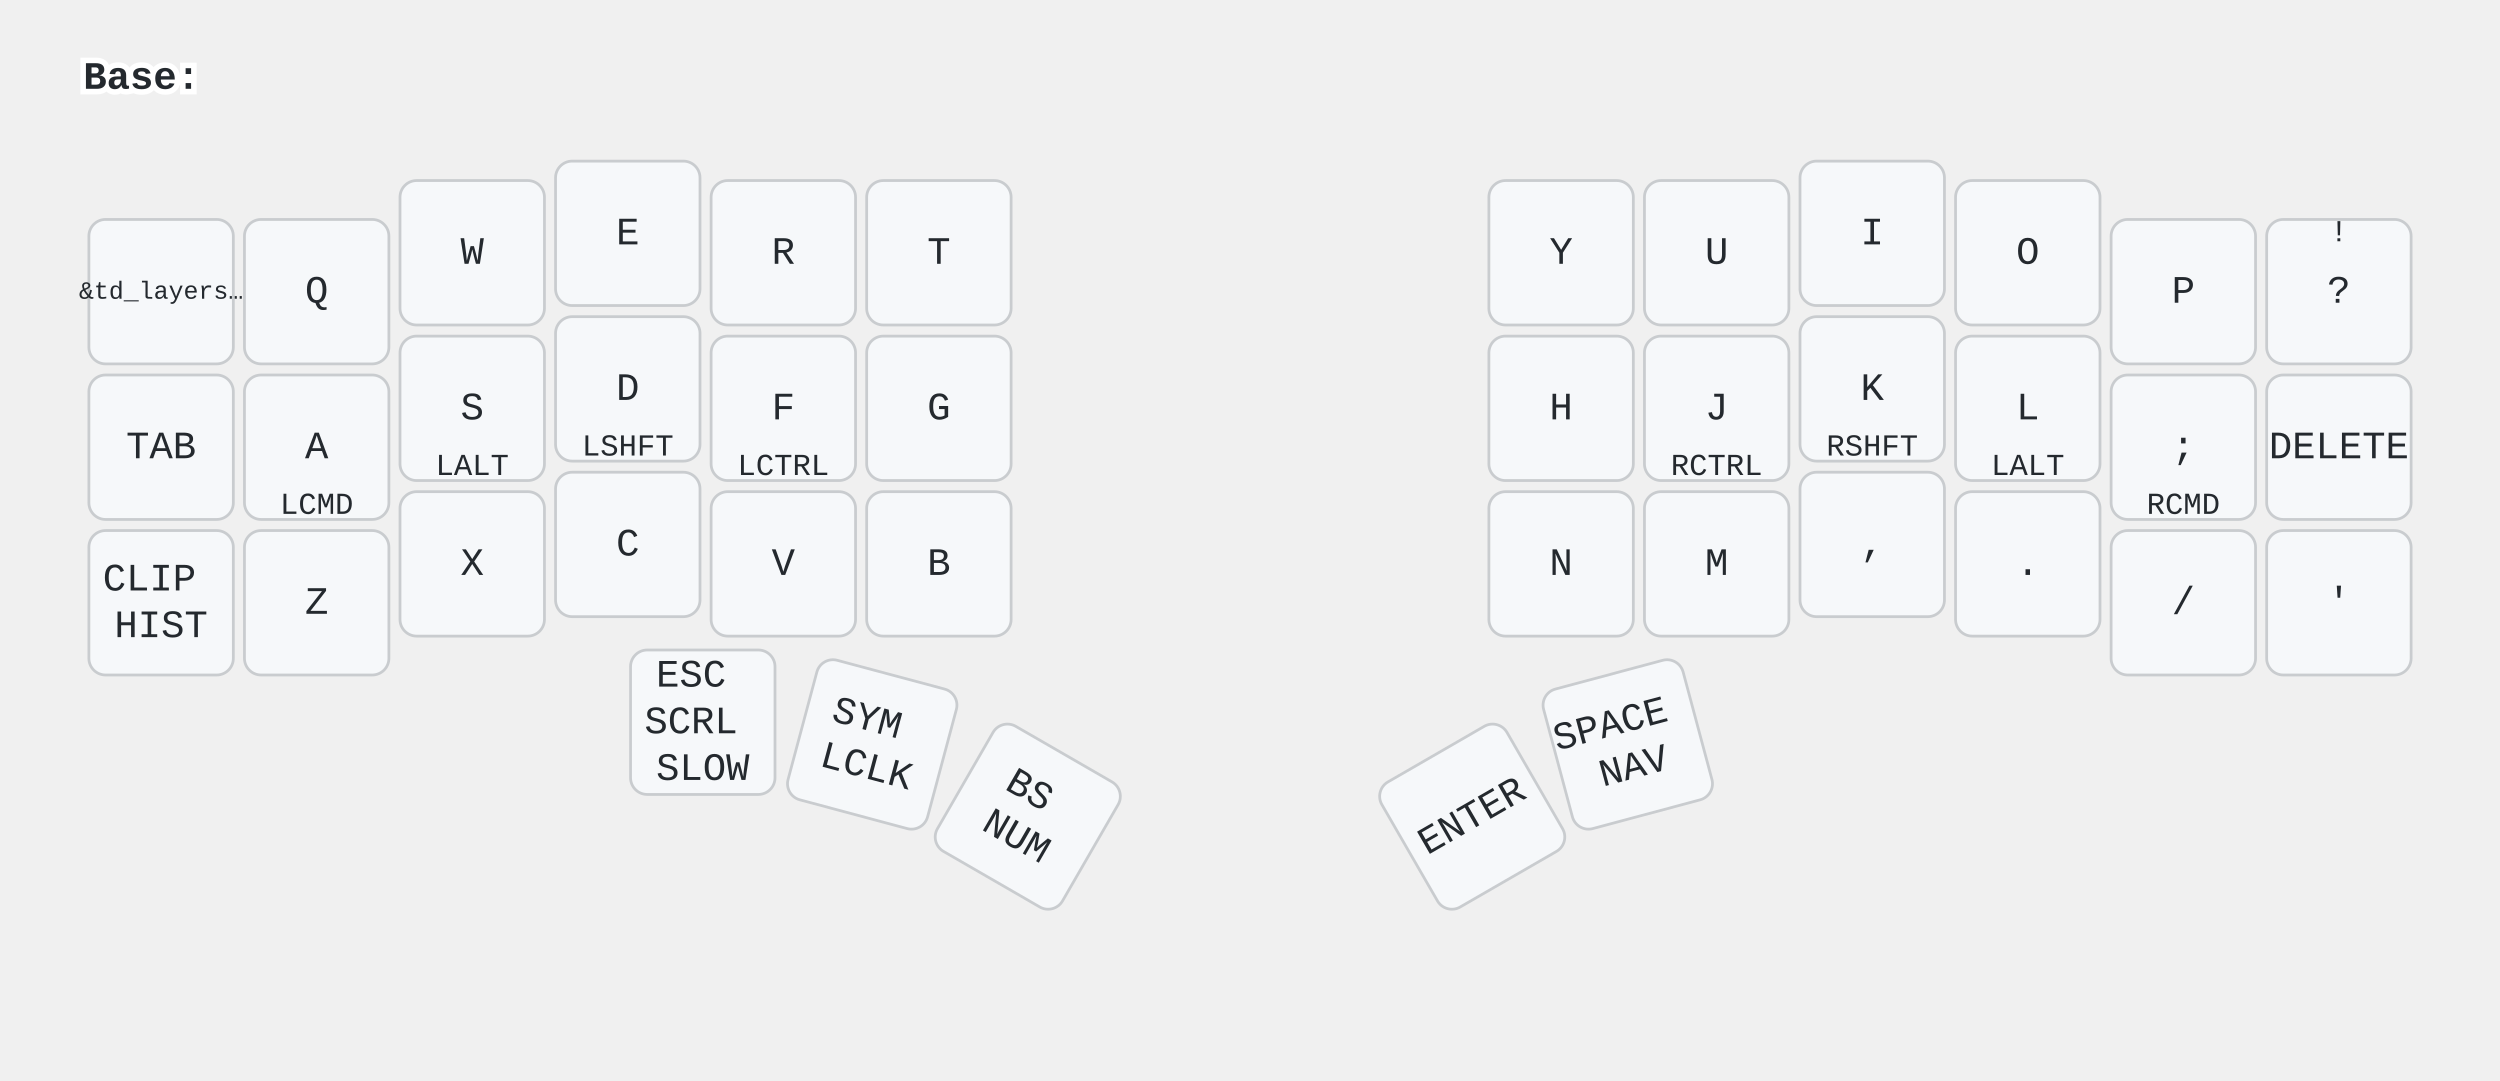
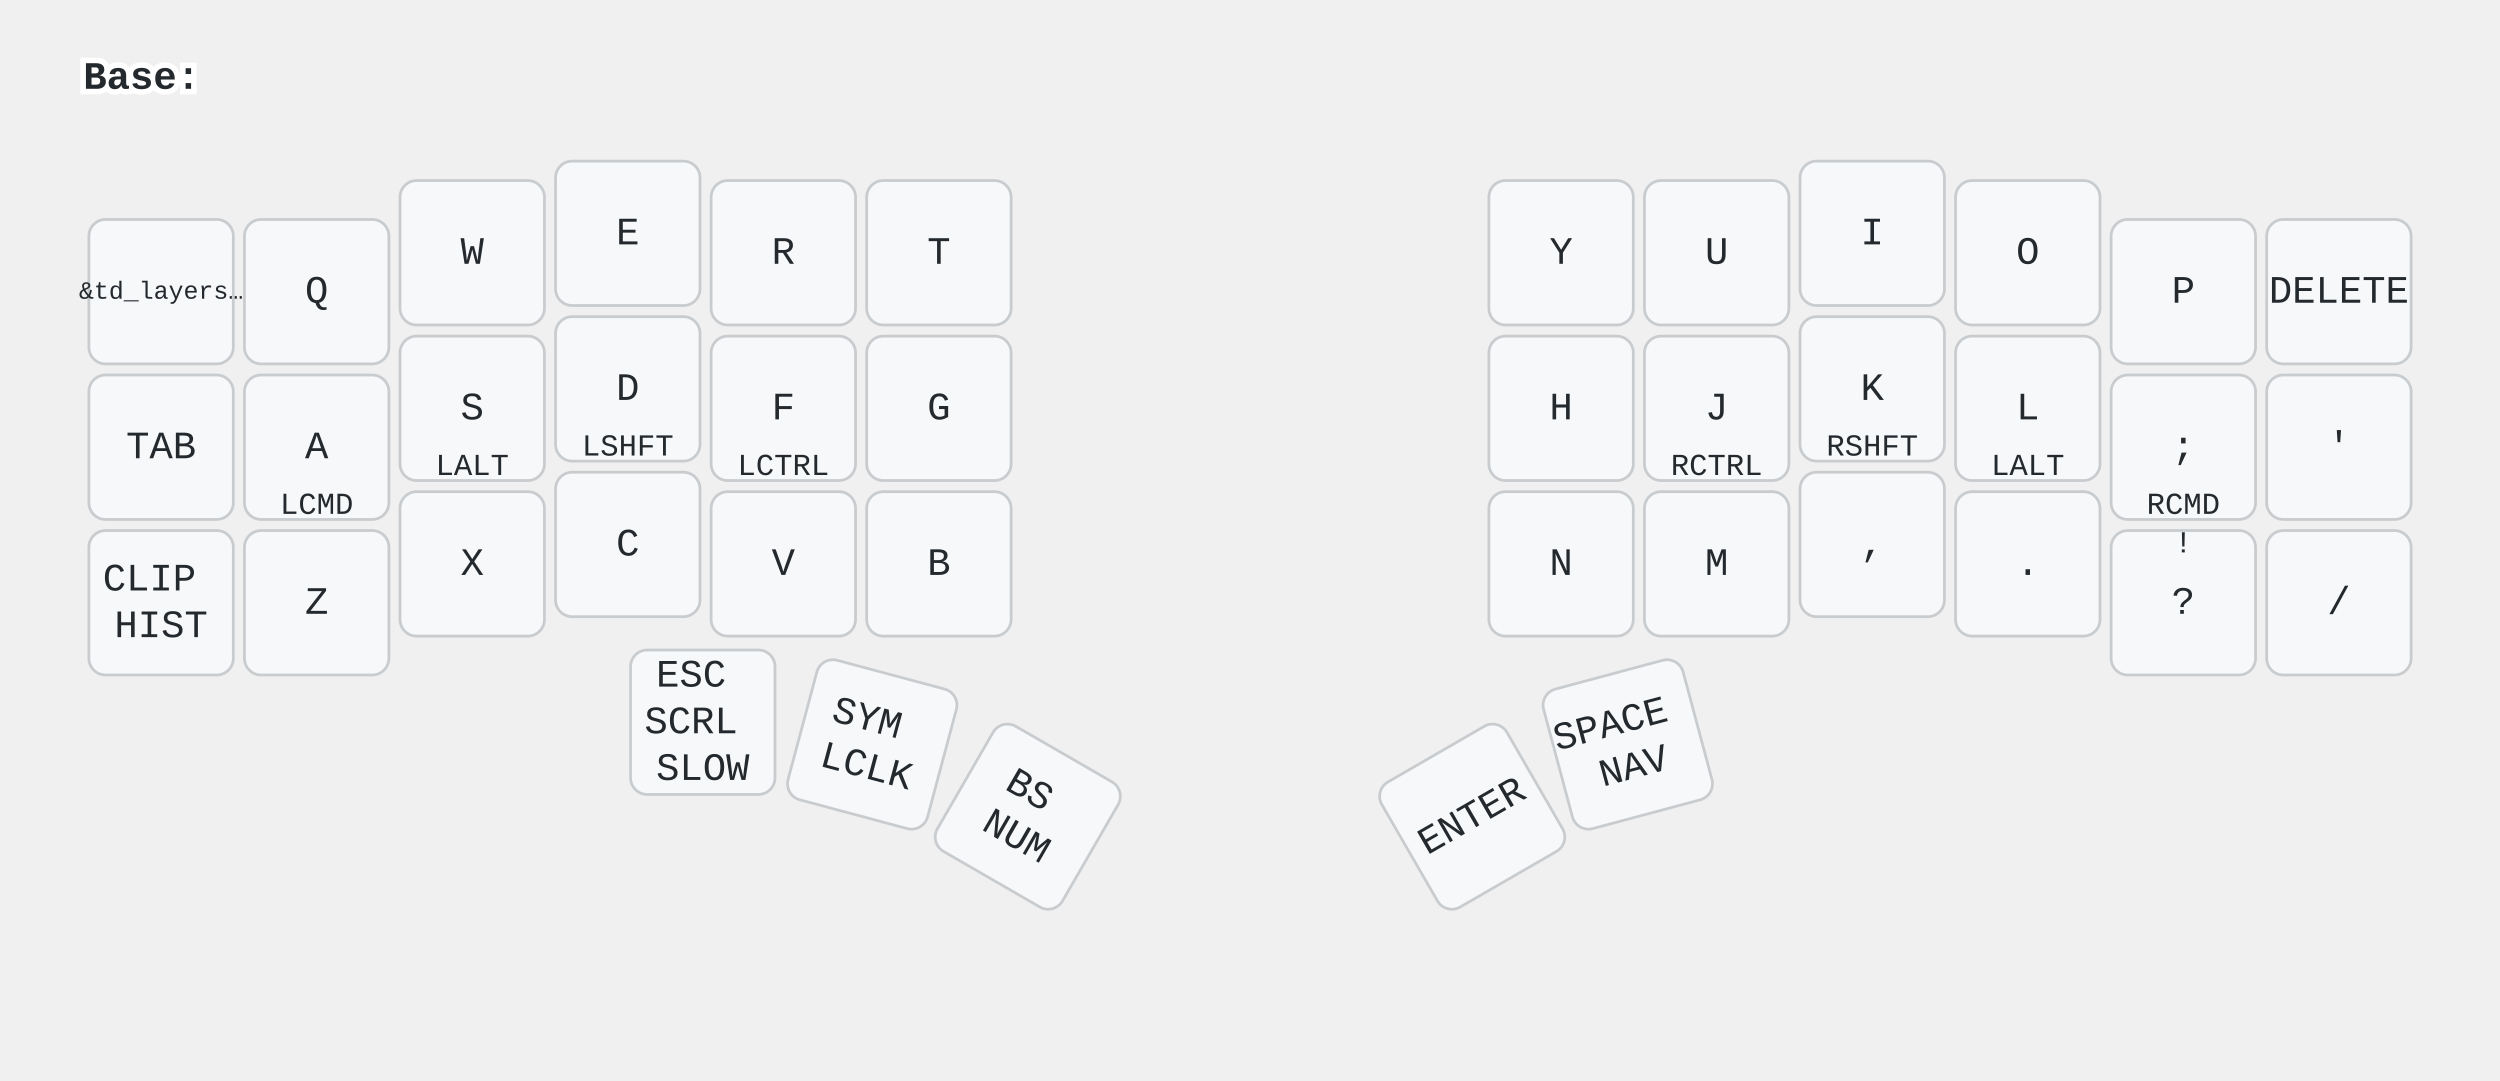
<svg xmlns="http://www.w3.org/2000/svg" width="900" height="389" viewBox="0 0 900 389" class="keymap">
  <style>/* inherit to force styles through use tags */
svg path {
    fill: inherit;
}

/* font and background color specifications */
svg.keymap {
    font-family: SFMono-Regular,Consolas,Liberation Mono,Menlo,monospace;
    font-size: 14px;
    font-kerning: normal;
    text-rendering: optimizeLegibility;
    fill: #24292e;
}

/* default key styling */
rect.key {
    fill: #f6f8fa;
}

rect.key, rect.combo {
    stroke: #c9cccf;
    stroke-width: 1;
}

/* default key side styling, only used is draw_key_sides is set */
rect.side {
    filter: brightness(90%);
}

/* color accent for combo boxes */
rect.combo, rect.combo-separate {
    fill: #cdf;
}

/* color accent for held keys */
rect.held, rect.combo.held {
    fill: #fdd;
}

/* color accent for ghost (optional) keys */
rect.ghost, rect.combo.ghost {
    stroke-dasharray: 4, 4;
    stroke-width: 2;
}

text {
    text-anchor: middle;
    dominant-baseline: middle;
}

/* styling for layer labels */
text.label {
    font-weight: bold;
    text-anchor: start;
    stroke: white;
    stroke-width: 4;
    paint-order: stroke;
}

/* styling for optional footer */
text.footer {
    text-anchor: end;
    dominant-baseline: auto;
    stroke: white;
    stroke-width: 4;
    paint-order: stroke;
}

/* styling for combo tap, and key non-tap label text */
text.combo, text.hold, text.shifted, text.left, text.right {
    font-size: 11px;
}

text.hold {
    text-anchor: middle;
    dominant-baseline: auto;
}

text.shifted {
    text-anchor: middle;
    dominant-baseline: hanging;
}

text.left {
    text-anchor: start;
}

text.right {
    text-anchor: end;
}

text.layer-activator {
    text-decoration: underline;
}

/* styling for hold/shifted label text in combo box */
text.combo.hold, text.combo.shifted, text.combo.left, text.combo.right {
    font-size: 8px;
}

/* lighter symbol for transparent keys */
text.trans {
    fill: #7b7e81;
}

/* styling for combo dendrons */
path.combo {
    stroke-width: 1;
    stroke: gray;
    fill: none;
}

/* Start Tabler Icons Cleanup */
/* cannot use height/width with glyphs */
.icon-tabler &gt; path {
    fill: inherit;
    stroke: inherit;
    stroke-width: 2;
}
/* hide tabler's default box */
.icon-tabler &gt; path[stroke="none"][fill="none"] {
    visibility: hidden;
}
/* End Tabler Icons Cleanup */

@media (prefers-color-scheme: dark) {
svg.keymap { fill: #d1d6db; }
rect.key { fill: #3f4750; }
rect.key, rect.combo { stroke: #60666c; }
rect.combo, rect.combo-separate { fill: #1f3d7a; }
rect.held, rect.combo.held { fill: #854747; }
text.label, text.footer { stroke: black; }
text.trans { fill: #7e8184; }
path.combo { stroke: #7f7f7f; }

}</style>
  <g transform="translate(30, 0)" class="layer-Base">
    <text x="0" y="28" class="label" id="Base">Base:</text>
    <g transform="translate(0, 56)">
      <g transform="translate(28, 49)" class="key keypos-0">
        <rect rx="6" ry="6" x="-26" y="-26" width="52" height="52" class="key" />
        <text x="0" y="0" class="key tap">
          <tspan style="font-size: 64%">&amp;td_layers…</tspan>
        </text>
      </g>
      <g transform="translate(84, 49)" class="key keypos-1">
        <rect rx="6" ry="6" x="-26" y="-26" width="52" height="52" class="key" />
        <text x="0" y="0" class="key tap">Q</text>
      </g>
      <g transform="translate(140, 35)" class="key keypos-2">
        <rect rx="6" ry="6" x="-26" y="-26" width="52" height="52" class="key" />
        <text x="0" y="0" class="key tap">W</text>
      </g>
      <g transform="translate(196, 28)" class="key keypos-3">
        <rect rx="6" ry="6" x="-26" y="-26" width="52" height="52" class="key" />
        <text x="0" y="0" class="key tap">E</text>
      </g>
      <g transform="translate(252, 35)" class="key keypos-4">
        <rect rx="6" ry="6" x="-26" y="-26" width="52" height="52" class="key" />
        <text x="0" y="0" class="key tap">R</text>
      </g>
      <g transform="translate(308, 35)" class="key keypos-5">
        <rect rx="6" ry="6" x="-26" y="-26" width="52" height="52" class="key" />
        <text x="0" y="0" class="key tap">T</text>
      </g>
      <g transform="translate(532, 35)" class="key keypos-6">
        <rect rx="6" ry="6" x="-26" y="-26" width="52" height="52" class="key" />
        <text x="0" y="0" class="key tap">Y</text>
      </g>
      <g transform="translate(588, 35)" class="key keypos-7">
        <rect rx="6" ry="6" x="-26" y="-26" width="52" height="52" class="key" />
        <text x="0" y="0" class="key tap">U</text>
      </g>
      <g transform="translate(644, 28)" class="key keypos-8">
        <rect rx="6" ry="6" x="-26" y="-26" width="52" height="52" class="key" />
        <text x="0" y="0" class="key tap">I</text>
      </g>
      <g transform="translate(700, 35)" class="key keypos-9">
        <rect rx="6" ry="6" x="-26" y="-26" width="52" height="52" class="key" />
        <text x="0" y="0" class="key tap">O</text>
      </g>
      <g transform="translate(756, 49)" class="key keypos-10">
        <rect rx="6" ry="6" x="-26" y="-26" width="52" height="52" class="key" />
        <text x="0" y="0" class="key tap">P</text>
      </g>
      <g transform="translate(812, 49)" class="key keypos-11">
        <rect rx="6" ry="6" x="-26" y="-26" width="52" height="52" class="key" />
+         <text x="0" y="0" class="key tap">DELETE</text>
+       </g>
+       <g transform="translate(28, 105)" class="key keypos-12">
+         <rect rx="6" ry="6" x="-26" y="-26" width="52" height="52" class="key" />
+         <text x="0" y="0" class="key tap">TAB</text>
+       </g>
+       <g transform="translate(84, 105)" class="key keypos-13">
+         <rect rx="6" ry="6" x="-26" y="-26" width="52" height="52" class="key" />
+         <text x="0" y="0" class="key tap">A</text>
+         <text x="0" y="24" class="key hold">LCMD</text>
+       </g>
+       <g transform="translate(140, 91)" class="key keypos-14">
+         <rect rx="6" ry="6" x="-26" y="-26" width="52" height="52" class="key" />
+         <text x="0" y="0" class="key tap">S</text>
+         <text x="0" y="24" class="key hold">LALT</text>
+       </g>
+       <g transform="translate(196, 84)" class="key keypos-15">
+         <rect rx="6" ry="6" x="-26" y="-26" width="52" height="52" class="key" />
+         <text x="0" y="0" class="key tap">D</text>
+         <text x="0" y="24" class="key hold">LSHFT</text>
+       </g>
+       <g transform="translate(252, 91)" class="key keypos-16">
+         <rect rx="6" ry="6" x="-26" y="-26" width="52" height="52" class="key" />
+         <text x="0" y="0" class="key tap">F</text>
+         <text x="0" y="24" class="key hold">LCTRL</text>
+       </g>
+       <g transform="translate(308, 91)" class="key keypos-17">
+         <rect rx="6" ry="6" x="-26" y="-26" width="52" height="52" class="key" />
+         <text x="0" y="0" class="key tap">G</text>
+       </g>
+       <g transform="translate(532, 91)" class="key keypos-18">
+         <rect rx="6" ry="6" x="-26" y="-26" width="52" height="52" class="key" />
+         <text x="0" y="0" class="key tap">H</text>
+       </g>
+       <g transform="translate(588, 91)" class="key keypos-19">
+         <rect rx="6" ry="6" x="-26" y="-26" width="52" height="52" class="key" />
+         <text x="0" y="0" class="key tap">J</text>
+         <text x="0" y="24" class="key hold">RCTRL</text>
+       </g>
+       <g transform="translate(644, 84)" class="key keypos-20">
+         <rect rx="6" ry="6" x="-26" y="-26" width="52" height="52" class="key" />
+         <text x="0" y="0" class="key tap">K</text>
+         <text x="0" y="24" class="key hold">RSHFT</text>
+       </g>
+       <g transform="translate(700, 91)" class="key keypos-21">
+         <rect rx="6" ry="6" x="-26" y="-26" width="52" height="52" class="key" />
+         <text x="0" y="0" class="key tap">L</text>
+         <text x="0" y="24" class="key hold">LALT</text>
+       </g>
+       <g transform="translate(756, 105)" class="key keypos-22">
+         <rect rx="6" ry="6" x="-26" y="-26" width="52" height="52" class="key" />
+         <text x="0" y="0" class="key tap">;</text>
+         <text x="0" y="24" class="key hold">RCMD</text>
+       </g>
+       <g transform="translate(812, 105)" class="key keypos-23">
+         <rect rx="6" ry="6" x="-26" y="-26" width="52" height="52" class="key" />
+         <text x="0" y="0" class="key tap">'</text>
+       </g>
+       <g transform="translate(28, 161)" class="key keypos-24">
+         <rect rx="6" ry="6" x="-26" y="-26" width="52" height="52" class="key" />
+         <text x="0" y="0" class="key tap">
+           <tspan x="0" dy="-0.6em">CLIP</tspan>
+           <tspan x="0" dy="1.2em">HIST</tspan>
+         </text>
+       </g>
+       <g transform="translate(84, 161)" class="key keypos-25">
+         <rect rx="6" ry="6" x="-26" y="-26" width="52" height="52" class="key" />
+         <text x="0" y="0" class="key tap">Z</text>
+       </g>
+       <g transform="translate(140, 147)" class="key keypos-26">
+         <rect rx="6" ry="6" x="-26" y="-26" width="52" height="52" class="key" />
+         <text x="0" y="0" class="key tap">X</text>
+       </g>
+       <g transform="translate(196, 140)" class="key keypos-27">
+         <rect rx="6" ry="6" x="-26" y="-26" width="52" height="52" class="key" />
+         <text x="0" y="0" class="key tap">C</text>
+       </g>
+       <g transform="translate(252, 147)" class="key keypos-28">
+         <rect rx="6" ry="6" x="-26" y="-26" width="52" height="52" class="key" />
+         <text x="0" y="0" class="key tap">V</text>
+       </g>
+       <g transform="translate(308, 147)" class="key keypos-29">
+         <rect rx="6" ry="6" x="-26" y="-26" width="52" height="52" class="key" />
+         <text x="0" y="0" class="key tap">B</text>
+       </g>
+       <g transform="translate(532, 147)" class="key keypos-30">
+         <rect rx="6" ry="6" x="-26" y="-26" width="52" height="52" class="key" />
+         <text x="0" y="0" class="key tap">N</text>
+       </g>
+       <g transform="translate(588, 147)" class="key keypos-31">
+         <rect rx="6" ry="6" x="-26" y="-26" width="52" height="52" class="key" />
+         <text x="0" y="0" class="key tap">M</text>
+       </g>
+       <g transform="translate(644, 140)" class="key keypos-32">
+         <rect rx="6" ry="6" x="-26" y="-26" width="52" height="52" class="key" />
+         <text x="0" y="0" class="key tap">,</text>
+       </g>
+       <g transform="translate(700, 147)" class="key keypos-33">
+         <rect rx="6" ry="6" x="-26" y="-26" width="52" height="52" class="key" />
+         <text x="0" y="0" class="key tap">.</text>
+       </g>
+       <g transform="translate(756, 161)" class="key keypos-34">
+         <rect rx="6" ry="6" x="-26" y="-26" width="52" height="52" class="key" />
        <text x="0" y="0" class="key tap">?</text>
        <text x="0" y="-24" class="key shifted">!</text>
      </g>
-       <g transform="translate(28, 105)" class="key keypos-12">
-         <rect rx="6" ry="6" x="-26" y="-26" width="52" height="52" class="key" />
-         <text x="0" y="0" class="key tap">TAB</text>
-       </g>
-       <g transform="translate(84, 105)" class="key keypos-13">
-         <rect rx="6" ry="6" x="-26" y="-26" width="52" height="52" class="key" />
-         <text x="0" y="0" class="key tap">A</text>
-         <text x="0" y="24" class="key hold">LCMD</text>
-       </g>
-       <g transform="translate(140, 91)" class="key keypos-14">
-         <rect rx="6" ry="6" x="-26" y="-26" width="52" height="52" class="key" />
-         <text x="0" y="0" class="key tap">S</text>
-         <text x="0" y="24" class="key hold">LALT</text>
-       </g>
-       <g transform="translate(196, 84)" class="key keypos-15">
-         <rect rx="6" ry="6" x="-26" y="-26" width="52" height="52" class="key" />
-         <text x="0" y="0" class="key tap">D</text>
-         <text x="0" y="24" class="key hold">LSHFT</text>
-       </g>
-       <g transform="translate(252, 91)" class="key keypos-16">
-         <rect rx="6" ry="6" x="-26" y="-26" width="52" height="52" class="key" />
-         <text x="0" y="0" class="key tap">F</text>
-         <text x="0" y="24" class="key hold">LCTRL</text>
-       </g>
-       <g transform="translate(308, 91)" class="key keypos-17">
-         <rect rx="6" ry="6" x="-26" y="-26" width="52" height="52" class="key" />
-         <text x="0" y="0" class="key tap">G</text>
-       </g>
-       <g transform="translate(532, 91)" class="key keypos-18">
-         <rect rx="6" ry="6" x="-26" y="-26" width="52" height="52" class="key" />
-         <text x="0" y="0" class="key tap">H</text>
-       </g>
-       <g transform="translate(588, 91)" class="key keypos-19">
-         <rect rx="6" ry="6" x="-26" y="-26" width="52" height="52" class="key" />
-         <text x="0" y="0" class="key tap">J</text>
-         <text x="0" y="24" class="key hold">RCTRL</text>
-       </g>
-       <g transform="translate(644, 84)" class="key keypos-20">
-         <rect rx="6" ry="6" x="-26" y="-26" width="52" height="52" class="key" />
-         <text x="0" y="0" class="key tap">K</text>
-         <text x="0" y="24" class="key hold">RSHFT</text>
-       </g>
-       <g transform="translate(700, 91)" class="key keypos-21">
-         <rect rx="6" ry="6" x="-26" y="-26" width="52" height="52" class="key" />
-         <text x="0" y="0" class="key tap">L</text>
-         <text x="0" y="24" class="key hold">LALT</text>
-       </g>
-       <g transform="translate(756, 105)" class="key keypos-22">
-         <rect rx="6" ry="6" x="-26" y="-26" width="52" height="52" class="key" />
-         <text x="0" y="0" class="key tap">;</text>
-         <text x="0" y="24" class="key hold">RCMD</text>
-       </g>
-       <g transform="translate(812, 105)" class="key keypos-23">
-         <rect rx="6" ry="6" x="-26" y="-26" width="52" height="52" class="key" />
-         <text x="0" y="0" class="key tap">DELETE</text>
-       </g>
-       <g transform="translate(28, 161)" class="key keypos-24">
-         <rect rx="6" ry="6" x="-26" y="-26" width="52" height="52" class="key" />
-         <text x="0" y="0" class="key tap">
-           <tspan x="0" dy="-0.6em">CLIP</tspan>
-           <tspan x="0" dy="1.2em">HIST</tspan>
-         </text>
-       </g>
-       <g transform="translate(84, 161)" class="key keypos-25">
-         <rect rx="6" ry="6" x="-26" y="-26" width="52" height="52" class="key" />
-         <text x="0" y="0" class="key tap">Z</text>
-       </g>
-       <g transform="translate(140, 147)" class="key keypos-26">
-         <rect rx="6" ry="6" x="-26" y="-26" width="52" height="52" class="key" />
-         <text x="0" y="0" class="key tap">X</text>
-       </g>
-       <g transform="translate(196, 140)" class="key keypos-27">
-         <rect rx="6" ry="6" x="-26" y="-26" width="52" height="52" class="key" />
-         <text x="0" y="0" class="key tap">C</text>
-       </g>
-       <g transform="translate(252, 147)" class="key keypos-28">
-         <rect rx="6" ry="6" x="-26" y="-26" width="52" height="52" class="key" />
-         <text x="0" y="0" class="key tap">V</text>
-       </g>
-       <g transform="translate(308, 147)" class="key keypos-29">
-         <rect rx="6" ry="6" x="-26" y="-26" width="52" height="52" class="key" />
-         <text x="0" y="0" class="key tap">B</text>
-       </g>
-       <g transform="translate(532, 147)" class="key keypos-30">
-         <rect rx="6" ry="6" x="-26" y="-26" width="52" height="52" class="key" />
-         <text x="0" y="0" class="key tap">N</text>
-       </g>
-       <g transform="translate(588, 147)" class="key keypos-31">
-         <rect rx="6" ry="6" x="-26" y="-26" width="52" height="52" class="key" />
-         <text x="0" y="0" class="key tap">M</text>
-       </g>
-       <g transform="translate(644, 140)" class="key keypos-32">
-         <rect rx="6" ry="6" x="-26" y="-26" width="52" height="52" class="key" />
-         <text x="0" y="0" class="key tap">,</text>
-       </g>
-       <g transform="translate(700, 147)" class="key keypos-33">
-         <rect rx="6" ry="6" x="-26" y="-26" width="52" height="52" class="key" />
-         <text x="0" y="0" class="key tap">.</text>
-       </g>
-       <g transform="translate(756, 161)" class="key keypos-34">
+       <g transform="translate(812, 161)" class="key keypos-35">
        <rect rx="6" ry="6" x="-26" y="-26" width="52" height="52" class="key" />
        <text x="0" y="0" class="key tap">/</text>
-       </g>
-       <g transform="translate(812, 161)" class="key keypos-35">
-         <rect rx="6" ry="6" x="-26" y="-26" width="52" height="52" class="key" />
-         <text x="0" y="0" class="key tap">'</text>
      </g>
      <g transform="translate(223, 204)" class="key keypos-36">
        <rect rx="6" ry="6" x="-26" y="-26" width="52" height="52" class="key" />
        <text x="0" y="0" class="key tap">
          <tspan x="0" dy="-1.2em">ESC</tspan>
          <tspan x="0" dy="1.2em">SCRL</tspan>
          <tspan x="0" dy="1.2em">SLOW</tspan>
        </text>
      </g>
      <g transform="translate(284, 212) rotate(15.0)" class="key keypos-37">
        <rect rx="6" ry="6" x="-26" y="-26" width="52" height="52" class="key" />
        <text x="0" y="0" class="key tap">
          <tspan x="0" dy="-0.6em">SYM</tspan>
          <tspan x="0" dy="1.2em">LCLK</tspan>
        </text>
      </g>
      <g transform="translate(340, 238) rotate(30.0)" class="key keypos-38">
        <rect rx="6" ry="6" x="-26" y="-26" width="52" height="52" class="key" />
        <text x="0" y="0" class="key tap">
          <tspan x="0" dy="-0.6em">BS</tspan>
          <tspan x="0" dy="1.2em">NUM</tspan>
        </text>
      </g>
      <g transform="translate(500, 238) rotate(-30.0)" class="key keypos-39">
        <rect rx="6" ry="6" x="-26" y="-26" width="52" height="52" class="key" />
        <text x="0" y="0" class="key tap">ENTER</text>
      </g>
      <g transform="translate(556, 212) rotate(-15.0)" class="key keypos-40">
        <rect rx="6" ry="6" x="-26" y="-26" width="52" height="52" class="key" />
        <text x="0" y="0" class="key tap">
          <tspan x="0" dy="-0.6em">SPACE</tspan>
          <tspan x="0" dy="1.2em">NAV</tspan>
        </text>
      </g>
    </g>
  </g>
</svg>
